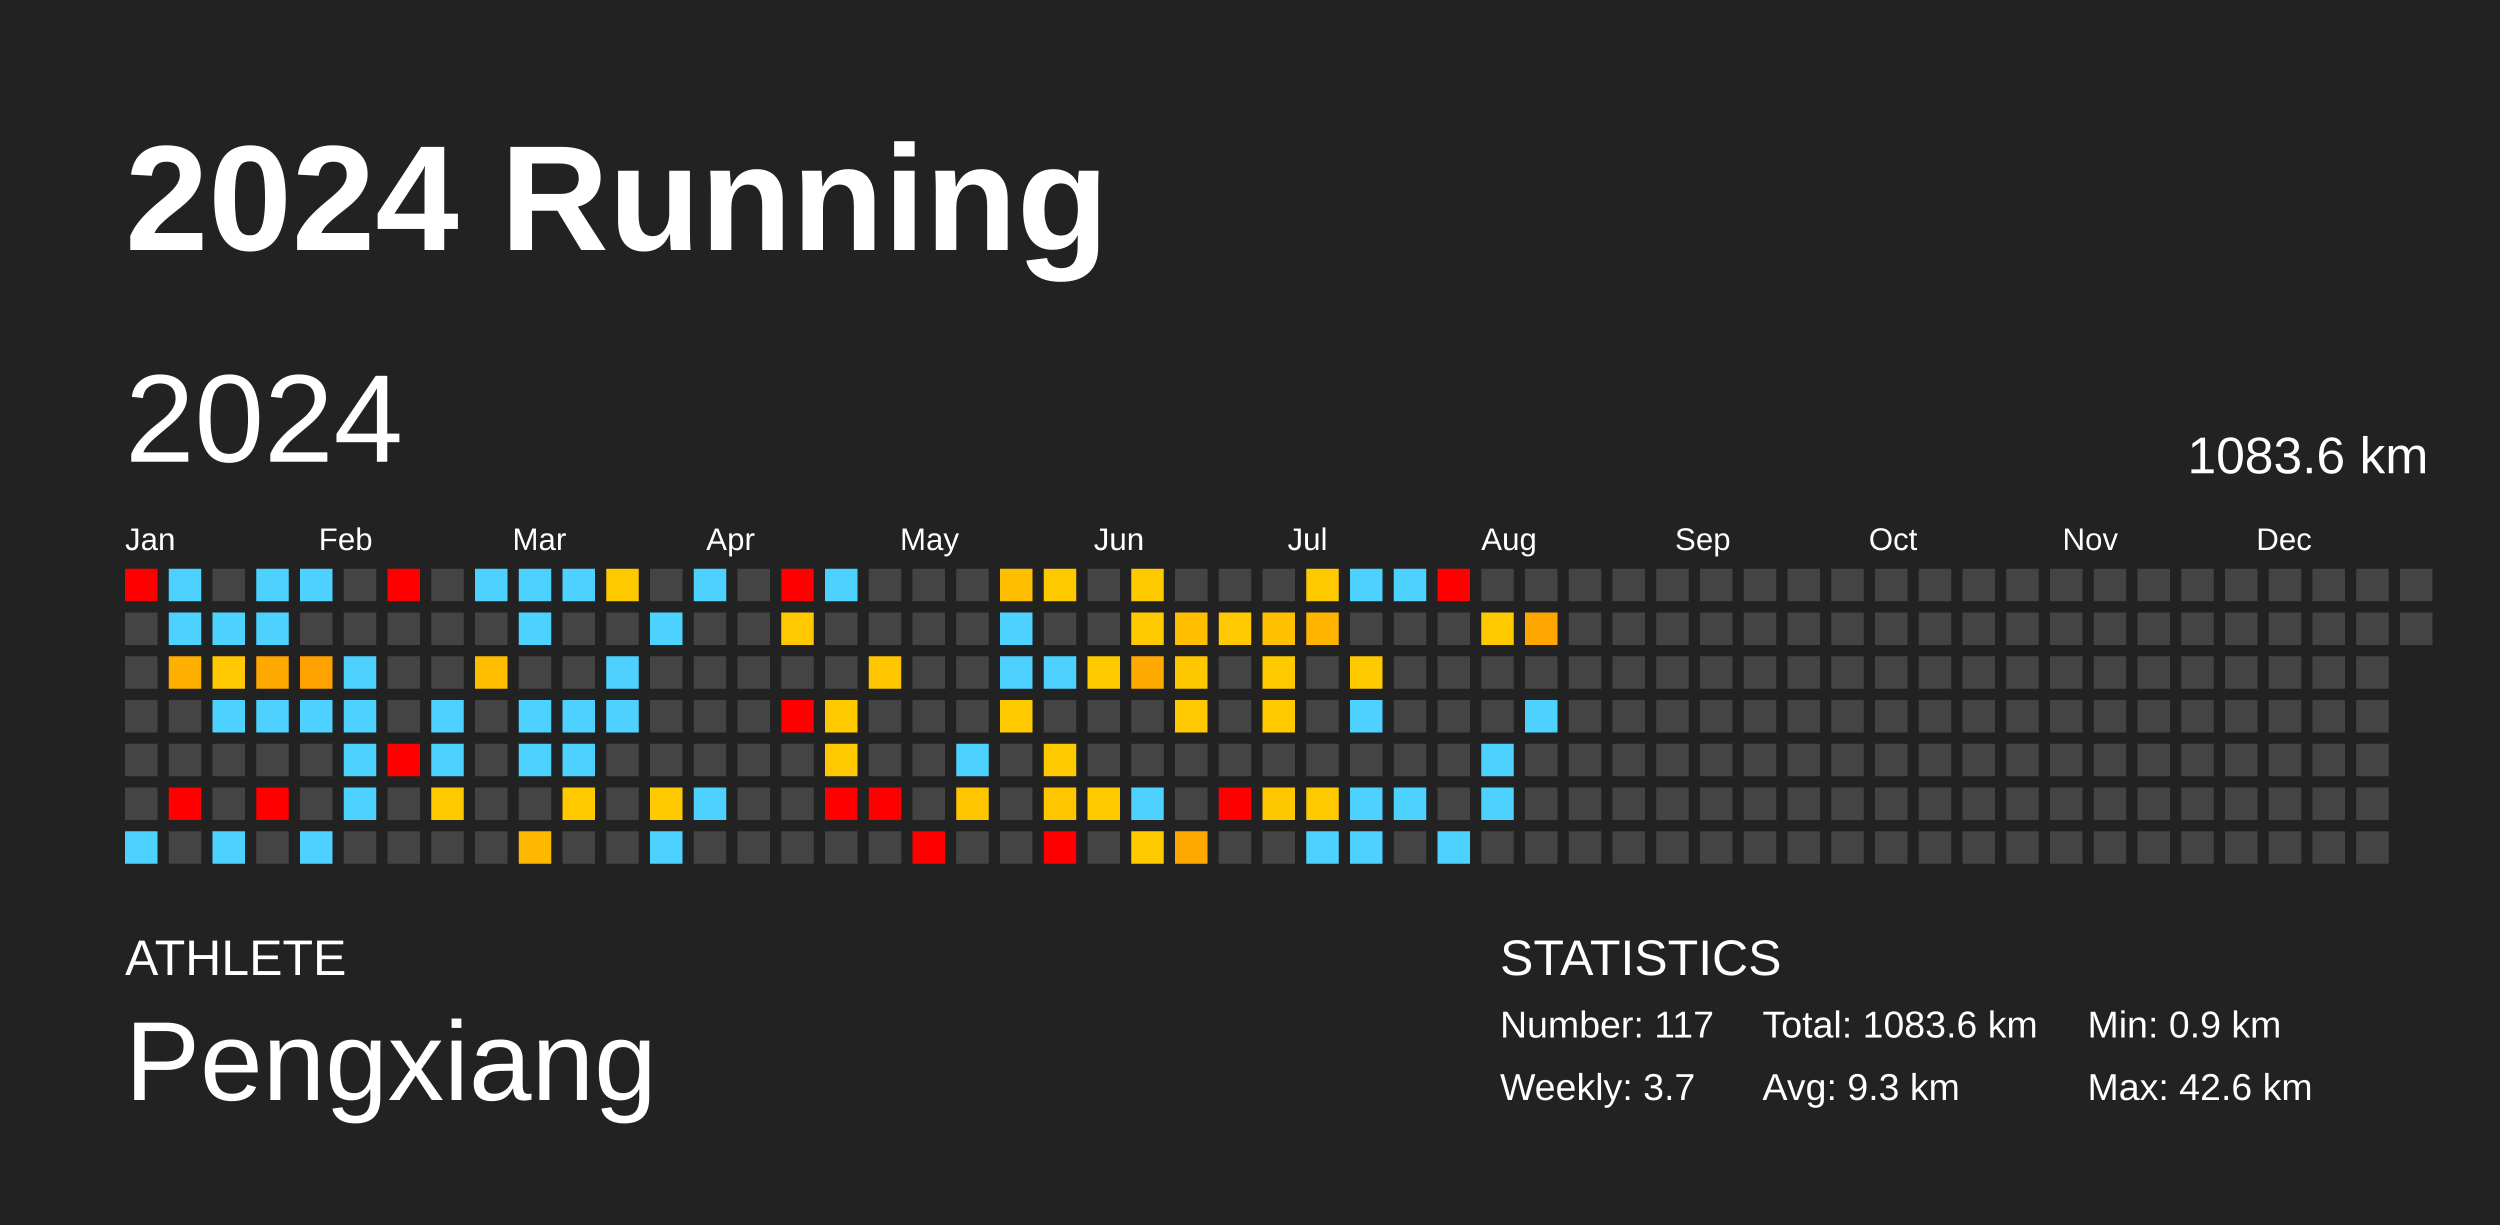
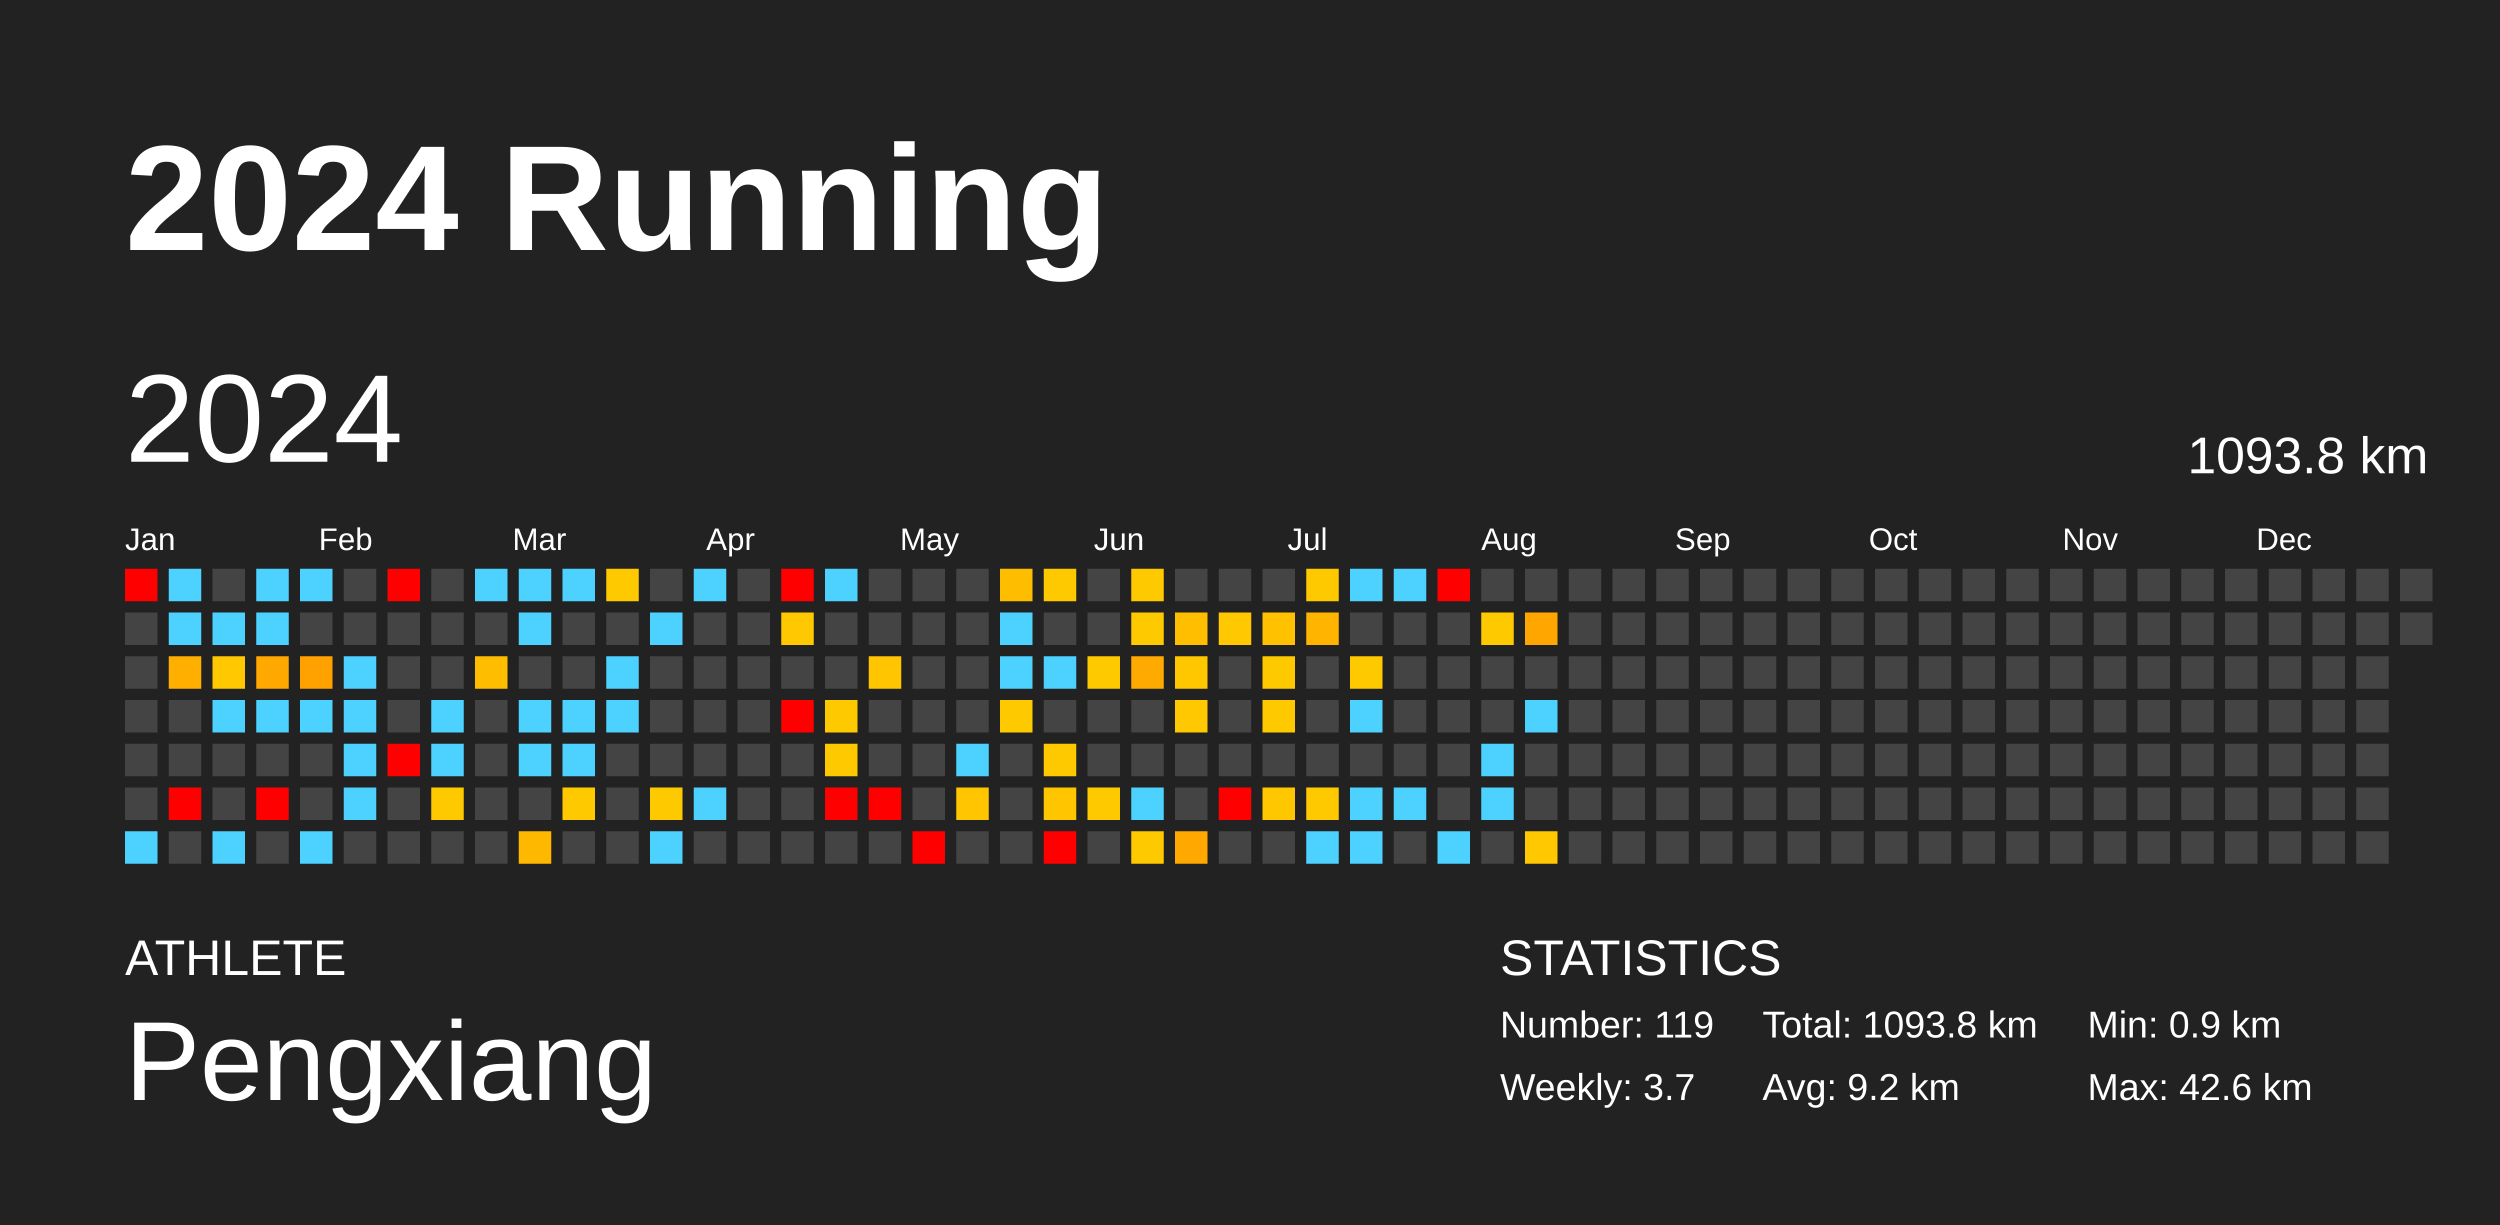
<svg xmlns="http://www.w3.org/2000/svg" baseProfile="full" height="98mm" version="1.1" viewBox="0,0,200,98" width="200mm">
  <defs />
  <rect fill="#222222" height="98" width="200" x="0" y="0" />
  <text fill="#FFFFFF" style="font-size:12px; font-family:Arial; font-weight:bold;" x="10" y="20">2024 Running</text>
  <text fill="#FFFFFF" style="font-size:4px; font-family:Arial" x="10" y="78">ATHLETE</text>
  <text fill="#FFFFFF" style="font-size:9px; font-family:Arial" x="10" y="88">Pengxiang</text>
  <text fill="#FFFFFF" style="font-size:4px; font-family:Arial" x="120" y="78">STATISTICS</text>
-   <text fill="#FFFFFF" style="font-size:3px; font-family:Arial" x="120" y="83">Number: 117</text>
+   <text fill="#FFFFFF" style="font-size:3px; font-family:Arial" x="120" y="83">Number: 119</text>
  <text fill="#FFFFFF" style="font-size:3px; font-family:Arial" x="120" y="88">Weekly: 3.7</text>
-   <text fill="#FFFFFF" style="font-size:3px; font-family:Arial" x="141" y="83">Total: 1083.6 km</text>
-   <text fill="#FFFFFF" style="font-size:3px; font-family:Arial" x="141" y="88">Avg: 9.3 km</text>
+   <text fill="#FFFFFF" style="font-size:3px; font-family:Arial" x="141" y="83">Total: 1093.8 km</text>
+   <text fill="#FFFFFF" style="font-size:3px; font-family:Arial" x="141" y="88">Avg: 9.2 km</text>
  <text fill="#FFFFFF" style="font-size:3px; font-family:Arial" x="167" y="83">Min: 0.9 km</text>
  <text fill="#FFFFFF" style="font-size:3px; font-family:Arial" x="167" y="88">Max: 42.6 km</text>
  <text dominant-baseline="hanging" fill="#FFFFFF" style="font-size:10.0px; font-family:Arial;" x="10" y="30">2024</text>
-   <text dominant-baseline="hanging" fill="#FFFFFF" style="font-size:4.125px; font-family:Arial;" x="175" y="35">1083.6 km</text>
+   <text dominant-baseline="hanging" fill="#FFFFFF" style="font-size:4.125px; font-family:Arial;" x="175" y="35">1093.8 km</text>
  <text fill="#FFFFFF" style="font-size:2.5px; font-family:Arial" x="10.0" y="44">Jan</text>
  <text fill="#FFFFFF" style="font-size:2.5px; font-family:Arial" x="25.5" y="44">Feb</text>
  <text fill="#FFFFFF" style="font-size:2.5px; font-family:Arial" x="41.0" y="44">Mar</text>
  <text fill="#FFFFFF" style="font-size:2.5px; font-family:Arial" x="56.5" y="44">Apr</text>
  <text fill="#FFFFFF" style="font-size:2.5px; font-family:Arial" x="72.0" y="44">May</text>
  <text fill="#FFFFFF" style="font-size:2.5px; font-family:Arial" x="87.5" y="44">Jun</text>
  <text fill="#FFFFFF" style="font-size:2.5px; font-family:Arial" x="103.0" y="44">Jul</text>
  <text fill="#FFFFFF" style="font-size:2.5px; font-family:Arial" x="118.5" y="44">Aug</text>
  <text fill="#FFFFFF" style="font-size:2.5px; font-family:Arial" x="134.0" y="44">Sep</text>
  <text fill="#FFFFFF" style="font-size:2.5px; font-family:Arial" x="149.5" y="44">Oct</text>
  <text fill="#FFFFFF" style="font-size:2.5px; font-family:Arial" x="165.0" y="44">Nov</text>
  <text fill="#FFFFFF" style="font-size:2.5px; font-family:Arial" x="180.5" y="44">Dec</text>
  <rect fill="red" height="2.6" width="2.6" x="10.0" y="45.5" />
  <rect fill="#444444" height="2.6" width="2.6" x="10.0" y="49.0" />
  <rect fill="#444444" height="2.6" width="2.6" x="10.0" y="52.5" />
  <rect fill="#444444" height="2.6" width="2.6" x="10.0" y="56.0" />
  <rect fill="#444444" height="2.6" width="2.6" x="10.0" y="59.5" />
  <rect fill="#444444" height="2.6" width="2.6" x="10.0" y="63.0" />
  <rect fill="#4dd2ff" height="2.6" width="2.6" x="10.0" y="66.5" />
  <rect fill="#4dd2ff" height="2.6" width="2.6" x="13.5" y="45.5" />
  <rect fill="#4dd2ff" height="2.6" width="2.6" x="13.5" y="49.0" />
  <rect fill="#ffaf00" height="2.6" width="2.6" x="13.5" y="52.5" />
  <rect fill="#444444" height="2.6" width="2.6" x="13.5" y="56.0" />
  <rect fill="#444444" height="2.6" width="2.6" x="13.5" y="59.5" />
  <rect fill="red" height="2.6" width="2.6" x="13.5" y="63.0" />
  <rect fill="#444444" height="2.6" width="2.6" x="13.5" y="66.5" />
  <rect fill="#444444" height="2.6" width="2.6" x="17.0" y="45.5" />
  <rect fill="#4dd2ff" height="2.6" width="2.6" x="17.0" y="49.0" />
  <rect fill="#ffc800" height="2.6" width="2.6" x="17.0" y="52.5" />
  <rect fill="#4dd2ff" height="2.6" width="2.6" x="17.0" y="56.0" />
  <rect fill="#444444" height="2.6" width="2.6" x="17.0" y="59.5" />
  <rect fill="#444444" height="2.6" width="2.6" x="17.0" y="63.0" />
  <rect fill="#4dd2ff" height="2.6" width="2.6" x="17.0" y="66.5" />
  <rect fill="#4dd2ff" height="2.6" width="2.6" x="20.5" y="45.5" />
  <rect fill="#4dd2ff" height="2.6" width="2.6" x="20.5" y="49.0" />
  <rect fill="#ffa800" height="2.6" width="2.6" x="20.5" y="52.5" />
  <rect fill="#4dd2ff" height="2.6" width="2.6" x="20.5" y="56.0" />
  <rect fill="#444444" height="2.6" width="2.6" x="20.5" y="59.5" />
  <rect fill="red" height="2.6" width="2.6" x="20.5" y="63.0" />
  <rect fill="#444444" height="2.6" width="2.6" x="20.5" y="66.5" />
  <rect fill="#4dd2ff" height="2.6" width="2.6" x="24.0" y="45.5" />
  <rect fill="#444444" height="2.6" width="2.6" x="24.0" y="49.0" />
  <rect fill="#ffa200" height="2.6" width="2.6" x="24.0" y="52.5" />
  <rect fill="#4dd2ff" height="2.6" width="2.6" x="24.0" y="56.0" />
  <rect fill="#444444" height="2.6" width="2.6" x="24.0" y="59.5" />
  <rect fill="#444444" height="2.6" width="2.6" x="24.0" y="63.0" />
  <rect fill="#4dd2ff" height="2.6" width="2.6" x="24.0" y="66.5" />
  <rect fill="#444444" height="2.6" width="2.6" x="27.5" y="45.5" />
  <rect fill="#444444" height="2.6" width="2.6" x="27.5" y="49.0" />
  <rect fill="#4dd2ff" height="2.6" width="2.6" x="27.5" y="52.5" />
  <rect fill="#4dd2ff" height="2.6" width="2.6" x="27.5" y="56.0" />
  <rect fill="#4dd2ff" height="2.6" width="2.6" x="27.5" y="59.5" />
  <rect fill="#4dd2ff" height="2.6" width="2.6" x="27.5" y="63.0" />
  <rect fill="#444444" height="2.6" width="2.6" x="27.5" y="66.5" />
  <rect fill="red" height="2.6" width="2.6" x="31.0" y="45.5" />
  <rect fill="#444444" height="2.6" width="2.6" x="31.0" y="49.0" />
  <rect fill="#444444" height="2.6" width="2.6" x="31.0" y="52.5" />
  <rect fill="#444444" height="2.6" width="2.6" x="31.0" y="56.0" />
  <rect fill="red" height="2.6" width="2.6" x="31.0" y="59.5" />
  <rect fill="#444444" height="2.6" width="2.6" x="31.0" y="63.0" />
  <rect fill="#444444" height="2.6" width="2.6" x="31.0" y="66.5" />
  <rect fill="#444444" height="2.6" width="2.6" x="34.5" y="45.5" />
  <rect fill="#444444" height="2.6" width="2.6" x="34.5" y="49.0" />
  <rect fill="#444444" height="2.6" width="2.6" x="34.5" y="52.5" />
  <rect fill="#4dd2ff" height="2.6" width="2.6" x="34.5" y="56.0" />
  <rect fill="#4dd2ff" height="2.6" width="2.6" x="34.5" y="59.5" />
  <rect fill="#ffc900" height="2.6" width="2.6" x="34.5" y="63.0" />
  <rect fill="#444444" height="2.6" width="2.6" x="34.5" y="66.5" />
  <rect fill="#4dd2ff" height="2.6" width="2.6" x="38.0" y="45.5" />
  <rect fill="#444444" height="2.6" width="2.6" x="38.0" y="49.0" />
  <rect fill="#ffbd00" height="2.6" width="2.6" x="38.0" y="52.5" />
  <rect fill="#444444" height="2.6" width="2.6" x="38.0" y="56.0" />
  <rect fill="#444444" height="2.6" width="2.6" x="38.0" y="59.5" />
  <rect fill="#444444" height="2.6" width="2.6" x="38.0" y="63.0" />
  <rect fill="#444444" height="2.6" width="2.6" x="38.0" y="66.5" />
  <rect fill="#4dd2ff" height="2.6" width="2.6" x="41.5" y="45.5" />
  <rect fill="#4dd2ff" height="2.6" width="2.6" x="41.5" y="49.0" />
  <rect fill="#444444" height="2.6" width="2.6" x="41.5" y="52.5" />
  <rect fill="#4dd2ff" height="2.6" width="2.6" x="41.5" y="56.0" />
  <rect fill="#4dd2ff" height="2.6" width="2.6" x="41.5" y="59.5" />
  <rect fill="#444444" height="2.6" width="2.6" x="41.5" y="63.0" />
  <rect fill="#ffb800" height="2.6" width="2.6" x="41.5" y="66.5" />
  <rect fill="#4dd2ff" height="2.6" width="2.6" x="45.0" y="45.5" />
  <rect fill="#444444" height="2.6" width="2.6" x="45.0" y="49.0" />
  <rect fill="#444444" height="2.6" width="2.6" x="45.0" y="52.5" />
  <rect fill="#4dd2ff" height="2.6" width="2.6" x="45.0" y="56.0" />
  <rect fill="#4dd2ff" height="2.6" width="2.6" x="45.0" y="59.5" />
  <rect fill="#ffc900" height="2.6" width="2.6" x="45.0" y="63.0" />
  <rect fill="#444444" height="2.6" width="2.6" x="45.0" y="66.5" />
  <rect fill="#ffc900" height="2.6" width="2.6" x="48.5" y="45.5" />
  <rect fill="#444444" height="2.6" width="2.6" x="48.5" y="49.0" />
  <rect fill="#4dd2ff" height="2.6" width="2.6" x="48.5" y="52.5" />
  <rect fill="#4dd2ff" height="2.6" width="2.6" x="48.5" y="56.0" />
  <rect fill="#444444" height="2.6" width="2.6" x="48.5" y="59.5" />
  <rect fill="#444444" height="2.6" width="2.6" x="48.5" y="63.0" />
  <rect fill="#444444" height="2.6" width="2.6" x="48.5" y="66.5" />
  <rect fill="#444444" height="2.6" width="2.6" x="52.0" y="45.5" />
  <rect fill="#4dd2ff" height="2.6" width="2.6" x="52.0" y="49.0" />
  <rect fill="#444444" height="2.6" width="2.6" x="52.0" y="52.5" />
  <rect fill="#444444" height="2.6" width="2.6" x="52.0" y="56.0" />
  <rect fill="#444444" height="2.6" width="2.6" x="52.0" y="59.5" />
  <rect fill="#ffc900" height="2.6" width="2.6" x="52.0" y="63.0" />
  <rect fill="#4dd2ff" height="2.6" width="2.6" x="52.0" y="66.5" />
  <rect fill="#4dd2ff" height="2.6" width="2.6" x="55.5" y="45.5" />
  <rect fill="#444444" height="2.6" width="2.6" x="55.5" y="49.0" />
  <rect fill="#444444" height="2.6" width="2.6" x="55.5" y="52.5" />
  <rect fill="#444444" height="2.6" width="2.6" x="55.5" y="56.0" />
  <rect fill="#444444" height="2.6" width="2.6" x="55.5" y="59.5" />
  <rect fill="#4dd2ff" height="2.6" width="2.6" x="55.5" y="63.0" />
  <rect fill="#444444" height="2.6" width="2.6" x="55.5" y="66.5" />
  <rect fill="#444444" height="2.6" width="2.6" x="59.0" y="45.5" />
  <rect fill="#444444" height="2.6" width="2.6" x="59.0" y="49.0" />
  <rect fill="#444444" height="2.6" width="2.6" x="59.0" y="52.5" />
  <rect fill="#444444" height="2.6" width="2.6" x="59.0" y="56.0" />
  <rect fill="#444444" height="2.6" width="2.6" x="59.0" y="59.5" />
  <rect fill="#444444" height="2.6" width="2.6" x="59.0" y="63.0" />
  <rect fill="#444444" height="2.6" width="2.6" x="59.0" y="66.5" />
  <rect fill="red" height="2.6" width="2.6" x="62.5" y="45.5" />
  <rect fill="#ffc800" height="2.6" width="2.6" x="62.5" y="49.0" />
  <rect fill="#444444" height="2.6" width="2.6" x="62.5" y="52.5" />
  <rect fill="red" height="2.6" width="2.6" x="62.5" y="56.0" />
  <rect fill="#444444" height="2.6" width="2.6" x="62.5" y="59.5" />
  <rect fill="#444444" height="2.6" width="2.6" x="62.5" y="63.0" />
  <rect fill="#444444" height="2.6" width="2.6" x="62.5" y="66.5" />
  <rect fill="#4dd2ff" height="2.6" width="2.6" x="66.0" y="45.5" />
  <rect fill="#444444" height="2.6" width="2.6" x="66.0" y="49.0" />
  <rect fill="#444444" height="2.6" width="2.6" x="66.0" y="52.5" />
  <rect fill="#ffc900" height="2.6" width="2.6" x="66.0" y="56.0" />
  <rect fill="#ffc900" height="2.6" width="2.6" x="66.0" y="59.5" />
  <rect fill="red" height="2.6" width="2.6" x="66.0" y="63.0" />
  <rect fill="#444444" height="2.6" width="2.6" x="66.0" y="66.5" />
  <rect fill="#444444" height="2.6" width="2.6" x="69.5" y="45.5" />
  <rect fill="#444444" height="2.6" width="2.6" x="69.5" y="49.0" />
  <rect fill="#ffc500" height="2.6" width="2.6" x="69.5" y="52.5" />
  <rect fill="#444444" height="2.6" width="2.6" x="69.5" y="56.0" />
  <rect fill="#444444" height="2.6" width="2.6" x="69.5" y="59.5" />
  <rect fill="red" height="2.6" width="2.6" x="69.5" y="63.0" />
  <rect fill="#444444" height="2.6" width="2.6" x="69.5" y="66.5" />
  <rect fill="#444444" height="2.6" width="2.6" x="73.0" y="45.5" />
  <rect fill="#444444" height="2.6" width="2.6" x="73.0" y="49.0" />
  <rect fill="#444444" height="2.6" width="2.6" x="73.0" y="52.5" />
  <rect fill="#444444" height="2.6" width="2.6" x="73.0" y="56.0" />
  <rect fill="#444444" height="2.6" width="2.6" x="73.0" y="59.5" />
  <rect fill="#444444" height="2.6" width="2.6" x="73.0" y="63.0" />
  <rect fill="red" height="2.6" width="2.6" x="73.0" y="66.5" />
  <rect fill="#444444" height="2.6" width="2.6" x="76.5" y="45.5" />
  <rect fill="#444444" height="2.6" width="2.6" x="76.5" y="49.0" />
  <rect fill="#444444" height="2.6" width="2.6" x="76.5" y="52.5" />
  <rect fill="#444444" height="2.6" width="2.6" x="76.5" y="56.0" />
  <rect fill="#4dd2ff" height="2.6" width="2.6" x="76.5" y="59.5" />
  <rect fill="#ffc500" height="2.6" width="2.6" x="76.5" y="63.0" />
  <rect fill="#444444" height="2.6" width="2.6" x="76.5" y="66.5" />
  <rect fill="#ffbd00" height="2.6" width="2.6" x="80.0" y="45.5" />
  <rect fill="#4dd2ff" height="2.6" width="2.6" x="80.0" y="49.0" />
  <rect fill="#4dd2ff" height="2.6" width="2.6" x="80.0" y="52.5" />
  <rect fill="#ffc900" height="2.6" width="2.6" x="80.0" y="56.0" />
  <rect fill="#444444" height="2.6" width="2.6" x="80.0" y="59.5" />
  <rect fill="#444444" height="2.6" width="2.6" x="80.0" y="63.0" />
  <rect fill="#444444" height="2.6" width="2.6" x="80.0" y="66.5" />
  <rect fill="#ffc900" height="2.6" width="2.6" x="83.5" y="45.5" />
  <rect fill="#444444" height="2.6" width="2.6" x="83.5" y="49.0" />
  <rect fill="#4dd2ff" height="2.6" width="2.6" x="83.5" y="52.5" />
  <rect fill="#444444" height="2.6" width="2.6" x="83.5" y="56.0" />
  <rect fill="#ffc900" height="2.6" width="2.6" x="83.5" y="59.5" />
  <rect fill="#ffc600" height="2.6" width="2.6" x="83.5" y="63.0" />
  <rect fill="red" height="2.6" width="2.6" x="83.5" y="66.5" />
  <rect fill="#444444" height="2.6" width="2.6" x="87.0" y="45.5" />
  <rect fill="#444444" height="2.6" width="2.6" x="87.0" y="49.0" />
  <rect fill="#ffc900" height="2.6" width="2.6" x="87.0" y="52.5" />
  <rect fill="#444444" height="2.6" width="2.6" x="87.0" y="56.0" />
  <rect fill="#444444" height="2.6" width="2.6" x="87.0" y="59.5" />
  <rect fill="#ffc900" height="2.6" width="2.6" x="87.0" y="63.0" />
  <rect fill="#444444" height="2.6" width="2.6" x="87.0" y="66.5" />
  <rect fill="#ffc900" height="2.6" width="2.6" x="90.5" y="45.5" />
  <rect fill="#ffc900" height="2.6" width="2.6" x="90.5" y="49.0" />
  <rect fill="#ffaa00" height="2.6" width="2.6" x="90.5" y="52.5" />
  <rect fill="#444444" height="2.6" width="2.6" x="90.5" y="56.0" />
  <rect fill="#444444" height="2.6" width="2.6" x="90.5" y="59.5" />
  <rect fill="#4dd2ff" height="2.6" width="2.6" x="90.5" y="63.0" />
  <rect fill="#ffc900" height="2.6" width="2.6" x="90.5" y="66.5" />
  <rect fill="#444444" height="2.6" width="2.6" x="94.0" y="45.5" />
  <rect fill="#ffbe00" height="2.6" width="2.6" x="94.0" y="49.0" />
  <rect fill="#ffc700" height="2.6" width="2.6" x="94.0" y="52.5" />
  <rect fill="#ffc800" height="2.6" width="2.6" x="94.0" y="56.0" />
  <rect fill="#444444" height="2.6" width="2.6" x="94.0" y="59.5" />
  <rect fill="#444444" height="2.6" width="2.6" x="94.0" y="63.0" />
  <rect fill="#ffa900" height="2.6" width="2.6" x="94.0" y="66.5" />
  <rect fill="#444444" height="2.6" width="2.6" x="97.5" y="45.5" />
  <rect fill="#ffc800" height="2.6" width="2.6" x="97.5" y="49.0" />
  <rect fill="#444444" height="2.6" width="2.6" x="97.5" y="52.5" />
  <rect fill="#444444" height="2.6" width="2.6" x="97.5" y="56.0" />
  <rect fill="#444444" height="2.6" width="2.6" x="97.5" y="59.5" />
  <rect fill="red" height="2.6" width="2.6" x="97.5" y="63.0" />
  <rect fill="#444444" height="2.6" width="2.6" x="97.5" y="66.5" />
  <rect fill="#444444" height="2.6" width="2.6" x="101.0" y="45.5" />
  <rect fill="#ffc100" height="2.6" width="2.6" x="101.0" y="49.0" />
  <rect fill="#ffc900" height="2.6" width="2.6" x="101.0" y="52.5" />
  <rect fill="#ffc900" height="2.6" width="2.6" x="101.0" y="56.0" />
  <rect fill="#444444" height="2.6" width="2.6" x="101.0" y="59.5" />
  <rect fill="#ffc700" height="2.6" width="2.6" x="101.0" y="63.0" />
  <rect fill="#444444" height="2.6" width="2.6" x="101.0" y="66.5" />
  <rect fill="#ffc900" height="2.6" width="2.6" x="104.5" y="45.5" />
  <rect fill="#ffb500" height="2.6" width="2.6" x="104.5" y="49.0" />
  <rect fill="#444444" height="2.6" width="2.6" x="104.5" y="52.5" />
  <rect fill="#444444" height="2.6" width="2.6" x="104.5" y="56.0" />
  <rect fill="#444444" height="2.6" width="2.6" x="104.5" y="59.5" />
  <rect fill="#ffc900" height="2.6" width="2.6" x="104.5" y="63.0" />
  <rect fill="#4dd2ff" height="2.6" width="2.6" x="104.5" y="66.5" />
  <rect fill="#4dd2ff" height="2.6" width="2.6" x="108.0" y="45.5" />
  <rect fill="#444444" height="2.6" width="2.6" x="108.0" y="49.0" />
  <rect fill="#ffc900" height="2.6" width="2.6" x="108.0" y="52.5" />
  <rect fill="#4dd2ff" height="2.6" width="2.6" x="108.0" y="56.0" />
  <rect fill="#444444" height="2.6" width="2.6" x="108.0" y="59.5" />
  <rect fill="#4dd2ff" height="2.6" width="2.6" x="108.0" y="63.0" />
  <rect fill="#4dd2ff" height="2.6" width="2.6" x="108.0" y="66.5" />
  <rect fill="#4dd2ff" height="2.6" width="2.6" x="111.5" y="45.5" />
  <rect fill="#444444" height="2.6" width="2.6" x="111.5" y="49.0" />
  <rect fill="#444444" height="2.6" width="2.6" x="111.5" y="52.5" />
  <rect fill="#444444" height="2.6" width="2.6" x="111.5" y="56.0" />
  <rect fill="#444444" height="2.6" width="2.6" x="111.5" y="59.5" />
  <rect fill="#4dd2ff" height="2.6" width="2.6" x="111.5" y="63.0" />
  <rect fill="#444444" height="2.6" width="2.6" x="111.5" y="66.5" />
  <rect fill="red" height="2.6" width="2.6" x="115.0" y="45.5" />
  <rect fill="#444444" height="2.6" width="2.6" x="115.0" y="49.0" />
  <rect fill="#444444" height="2.6" width="2.6" x="115.0" y="52.5" />
  <rect fill="#444444" height="2.6" width="2.6" x="115.0" y="56.0" />
  <rect fill="#444444" height="2.6" width="2.6" x="115.0" y="59.5" />
  <rect fill="#444444" height="2.6" width="2.6" x="115.0" y="63.0" />
  <rect fill="#4dd2ff" height="2.6" width="2.6" x="115.0" y="66.5" />
  <rect fill="#444444" height="2.6" width="2.6" x="118.5" y="45.5" />
  <rect fill="#ffc900" height="2.6" width="2.6" x="118.5" y="49.0" />
  <rect fill="#444444" height="2.6" width="2.6" x="118.5" y="52.5" />
  <rect fill="#444444" height="2.6" width="2.6" x="118.5" y="56.0" />
  <rect fill="#4dd2ff" height="2.6" width="2.6" x="118.5" y="59.5" />
  <rect fill="#4dd2ff" height="2.6" width="2.6" x="118.5" y="63.0" />
  <rect fill="#444444" height="2.6" width="2.6" x="118.5" y="66.5" />
  <rect fill="#444444" height="2.6" width="2.6" x="122.0" y="45.5" />
  <rect fill="#ffa700" height="2.6" width="2.6" x="122.0" y="49.0" />
  <rect fill="#444444" height="2.6" width="2.6" x="122.0" y="52.5" />
  <rect fill="#4dd2ff" height="2.6" width="2.6" x="122.0" y="56.0" />
  <rect fill="#444444" height="2.6" width="2.6" x="122.0" y="59.5" />
  <rect fill="#444444" height="2.6" width="2.6" x="122.0" y="63.0" />
-   <rect fill="#444444" height="2.6" width="2.6" x="122.0" y="66.5" />
+   <rect fill="#ffc800" height="2.6" width="2.6" x="122.0" y="66.5" />
  <rect fill="#444444" height="2.6" width="2.6" x="125.5" y="45.5" />
  <rect fill="#444444" height="2.6" width="2.6" x="125.5" y="49.0" />
  <rect fill="#444444" height="2.6" width="2.6" x="125.5" y="52.5" />
  <rect fill="#444444" height="2.6" width="2.6" x="125.5" y="56.0" />
  <rect fill="#444444" height="2.6" width="2.6" x="125.5" y="59.5" />
  <rect fill="#444444" height="2.6" width="2.6" x="125.5" y="63.0" />
  <rect fill="#444444" height="2.6" width="2.6" x="125.5" y="66.5" />
  <rect fill="#444444" height="2.6" width="2.6" x="129.0" y="45.5" />
  <rect fill="#444444" height="2.6" width="2.6" x="129.0" y="49.0" />
  <rect fill="#444444" height="2.6" width="2.6" x="129.0" y="52.5" />
  <rect fill="#444444" height="2.6" width="2.6" x="129.0" y="56.0" />
  <rect fill="#444444" height="2.6" width="2.6" x="129.0" y="59.5" />
  <rect fill="#444444" height="2.6" width="2.6" x="129.0" y="63.0" />
  <rect fill="#444444" height="2.6" width="2.6" x="129.0" y="66.5" />
  <rect fill="#444444" height="2.6" width="2.6" x="132.5" y="45.5" />
  <rect fill="#444444" height="2.6" width="2.6" x="132.5" y="49.0" />
  <rect fill="#444444" height="2.6" width="2.6" x="132.5" y="52.5" />
  <rect fill="#444444" height="2.6" width="2.6" x="132.5" y="56.0" />
  <rect fill="#444444" height="2.6" width="2.6" x="132.5" y="59.5" />
  <rect fill="#444444" height="2.6" width="2.6" x="132.5" y="63.0" />
  <rect fill="#444444" height="2.6" width="2.6" x="132.5" y="66.5" />
  <rect fill="#444444" height="2.6" width="2.6" x="136.0" y="45.5" />
  <rect fill="#444444" height="2.6" width="2.6" x="136.0" y="49.0" />
  <rect fill="#444444" height="2.6" width="2.6" x="136.0" y="52.5" />
  <rect fill="#444444" height="2.6" width="2.6" x="136.0" y="56.0" />
  <rect fill="#444444" height="2.6" width="2.6" x="136.0" y="59.5" />
  <rect fill="#444444" height="2.6" width="2.6" x="136.0" y="63.0" />
  <rect fill="#444444" height="2.6" width="2.6" x="136.0" y="66.5" />
  <rect fill="#444444" height="2.6" width="2.6" x="139.5" y="45.5" />
  <rect fill="#444444" height="2.6" width="2.6" x="139.5" y="49.0" />
  <rect fill="#444444" height="2.6" width="2.6" x="139.5" y="52.5" />
  <rect fill="#444444" height="2.6" width="2.6" x="139.5" y="56.0" />
  <rect fill="#444444" height="2.6" width="2.6" x="139.5" y="59.5" />
  <rect fill="#444444" height="2.6" width="2.6" x="139.5" y="63.0" />
  <rect fill="#444444" height="2.6" width="2.6" x="139.5" y="66.5" />
  <rect fill="#444444" height="2.6" width="2.6" x="143.0" y="45.5" />
  <rect fill="#444444" height="2.6" width="2.6" x="143.0" y="49.0" />
  <rect fill="#444444" height="2.6" width="2.6" x="143.0" y="52.5" />
  <rect fill="#444444" height="2.6" width="2.6" x="143.0" y="56.0" />
  <rect fill="#444444" height="2.6" width="2.6" x="143.0" y="59.5" />
  <rect fill="#444444" height="2.6" width="2.6" x="143.0" y="63.0" />
  <rect fill="#444444" height="2.6" width="2.6" x="143.0" y="66.5" />
  <rect fill="#444444" height="2.6" width="2.6" x="146.5" y="45.5" />
  <rect fill="#444444" height="2.6" width="2.6" x="146.5" y="49.0" />
  <rect fill="#444444" height="2.6" width="2.6" x="146.5" y="52.5" />
  <rect fill="#444444" height="2.6" width="2.6" x="146.5" y="56.0" />
  <rect fill="#444444" height="2.6" width="2.6" x="146.5" y="59.5" />
  <rect fill="#444444" height="2.6" width="2.6" x="146.5" y="63.0" />
  <rect fill="#444444" height="2.6" width="2.6" x="146.5" y="66.5" />
  <rect fill="#444444" height="2.6" width="2.6" x="150.0" y="45.5" />
  <rect fill="#444444" height="2.6" width="2.6" x="150.0" y="49.0" />
  <rect fill="#444444" height="2.6" width="2.6" x="150.0" y="52.5" />
  <rect fill="#444444" height="2.6" width="2.6" x="150.0" y="56.0" />
  <rect fill="#444444" height="2.6" width="2.6" x="150.0" y="59.5" />
  <rect fill="#444444" height="2.6" width="2.6" x="150.0" y="63.0" />
  <rect fill="#444444" height="2.6" width="2.6" x="150.0" y="66.5" />
  <rect fill="#444444" height="2.6" width="2.6" x="153.5" y="45.5" />
  <rect fill="#444444" height="2.6" width="2.6" x="153.5" y="49.0" />
  <rect fill="#444444" height="2.6" width="2.6" x="153.5" y="52.5" />
  <rect fill="#444444" height="2.6" width="2.6" x="153.5" y="56.0" />
  <rect fill="#444444" height="2.6" width="2.6" x="153.5" y="59.5" />
  <rect fill="#444444" height="2.6" width="2.6" x="153.5" y="63.0" />
  <rect fill="#444444" height="2.6" width="2.6" x="153.5" y="66.5" />
  <rect fill="#444444" height="2.6" width="2.6" x="157.0" y="45.5" />
  <rect fill="#444444" height="2.6" width="2.6" x="157.0" y="49.0" />
  <rect fill="#444444" height="2.6" width="2.6" x="157.0" y="52.5" />
  <rect fill="#444444" height="2.6" width="2.6" x="157.0" y="56.0" />
  <rect fill="#444444" height="2.6" width="2.6" x="157.0" y="59.5" />
  <rect fill="#444444" height="2.6" width="2.6" x="157.0" y="63.0" />
  <rect fill="#444444" height="2.6" width="2.6" x="157.0" y="66.5" />
  <rect fill="#444444" height="2.6" width="2.6" x="160.5" y="45.5" />
  <rect fill="#444444" height="2.6" width="2.6" x="160.5" y="49.0" />
  <rect fill="#444444" height="2.6" width="2.6" x="160.5" y="52.5" />
  <rect fill="#444444" height="2.6" width="2.6" x="160.5" y="56.0" />
  <rect fill="#444444" height="2.6" width="2.6" x="160.5" y="59.5" />
  <rect fill="#444444" height="2.6" width="2.6" x="160.5" y="63.0" />
  <rect fill="#444444" height="2.6" width="2.6" x="160.5" y="66.5" />
  <rect fill="#444444" height="2.6" width="2.6" x="164.0" y="45.5" />
  <rect fill="#444444" height="2.6" width="2.6" x="164.0" y="49.0" />
  <rect fill="#444444" height="2.6" width="2.6" x="164.0" y="52.5" />
  <rect fill="#444444" height="2.6" width="2.6" x="164.0" y="56.0" />
  <rect fill="#444444" height="2.6" width="2.6" x="164.0" y="59.5" />
  <rect fill="#444444" height="2.6" width="2.6" x="164.0" y="63.0" />
  <rect fill="#444444" height="2.6" width="2.6" x="164.0" y="66.5" />
  <rect fill="#444444" height="2.6" width="2.6" x="167.5" y="45.5" />
  <rect fill="#444444" height="2.6" width="2.6" x="167.5" y="49.0" />
  <rect fill="#444444" height="2.6" width="2.6" x="167.5" y="52.5" />
  <rect fill="#444444" height="2.6" width="2.6" x="167.5" y="56.0" />
  <rect fill="#444444" height="2.6" width="2.6" x="167.5" y="59.5" />
  <rect fill="#444444" height="2.6" width="2.6" x="167.5" y="63.0" />
  <rect fill="#444444" height="2.6" width="2.6" x="167.5" y="66.5" />
  <rect fill="#444444" height="2.6" width="2.6" x="171.0" y="45.5" />
  <rect fill="#444444" height="2.6" width="2.6" x="171.0" y="49.0" />
  <rect fill="#444444" height="2.6" width="2.6" x="171.0" y="52.5" />
  <rect fill="#444444" height="2.6" width="2.6" x="171.0" y="56.0" />
  <rect fill="#444444" height="2.6" width="2.6" x="171.0" y="59.5" />
  <rect fill="#444444" height="2.6" width="2.6" x="171.0" y="63.0" />
  <rect fill="#444444" height="2.6" width="2.6" x="171.0" y="66.5" />
  <rect fill="#444444" height="2.6" width="2.6" x="174.5" y="45.5" />
  <rect fill="#444444" height="2.6" width="2.6" x="174.5" y="49.0" />
  <rect fill="#444444" height="2.6" width="2.6" x="174.5" y="52.5" />
  <rect fill="#444444" height="2.6" width="2.6" x="174.5" y="56.0" />
  <rect fill="#444444" height="2.6" width="2.6" x="174.5" y="59.5" />
  <rect fill="#444444" height="2.6" width="2.6" x="174.5" y="63.0" />
  <rect fill="#444444" height="2.6" width="2.6" x="174.5" y="66.5" />
  <rect fill="#444444" height="2.6" width="2.6" x="178.0" y="45.5" />
  <rect fill="#444444" height="2.6" width="2.6" x="178.0" y="49.0" />
  <rect fill="#444444" height="2.6" width="2.6" x="178.0" y="52.5" />
  <rect fill="#444444" height="2.6" width="2.6" x="178.0" y="56.0" />
  <rect fill="#444444" height="2.6" width="2.6" x="178.0" y="59.5" />
  <rect fill="#444444" height="2.6" width="2.6" x="178.0" y="63.0" />
  <rect fill="#444444" height="2.6" width="2.6" x="178.0" y="66.5" />
  <rect fill="#444444" height="2.6" width="2.6" x="181.5" y="45.5" />
  <rect fill="#444444" height="2.6" width="2.6" x="181.5" y="49.0" />
  <rect fill="#444444" height="2.6" width="2.6" x="181.5" y="52.5" />
  <rect fill="#444444" height="2.6" width="2.6" x="181.5" y="56.0" />
  <rect fill="#444444" height="2.6" width="2.6" x="181.5" y="59.5" />
  <rect fill="#444444" height="2.6" width="2.6" x="181.5" y="63.0" />
  <rect fill="#444444" height="2.6" width="2.6" x="181.5" y="66.5" />
  <rect fill="#444444" height="2.6" width="2.6" x="185.0" y="45.5" />
  <rect fill="#444444" height="2.6" width="2.6" x="185.0" y="49.0" />
  <rect fill="#444444" height="2.6" width="2.6" x="185.0" y="52.5" />
  <rect fill="#444444" height="2.6" width="2.6" x="185.0" y="56.0" />
  <rect fill="#444444" height="2.6" width="2.6" x="185.0" y="59.5" />
  <rect fill="#444444" height="2.6" width="2.6" x="185.0" y="63.0" />
  <rect fill="#444444" height="2.6" width="2.6" x="185.0" y="66.5" />
  <rect fill="#444444" height="2.6" width="2.6" x="188.5" y="45.5" />
  <rect fill="#444444" height="2.6" width="2.6" x="188.5" y="49.0" />
  <rect fill="#444444" height="2.6" width="2.6" x="188.5" y="52.5" />
  <rect fill="#444444" height="2.6" width="2.6" x="188.5" y="56.0" />
  <rect fill="#444444" height="2.6" width="2.6" x="188.5" y="59.5" />
  <rect fill="#444444" height="2.6" width="2.6" x="188.5" y="63.0" />
  <rect fill="#444444" height="2.6" width="2.6" x="188.5" y="66.5" />
  <rect fill="#444444" height="2.6" width="2.6" x="192.0" y="45.5" />
  <rect fill="#444444" height="2.6" width="2.6" x="192.0" y="49.0" />
</svg>
